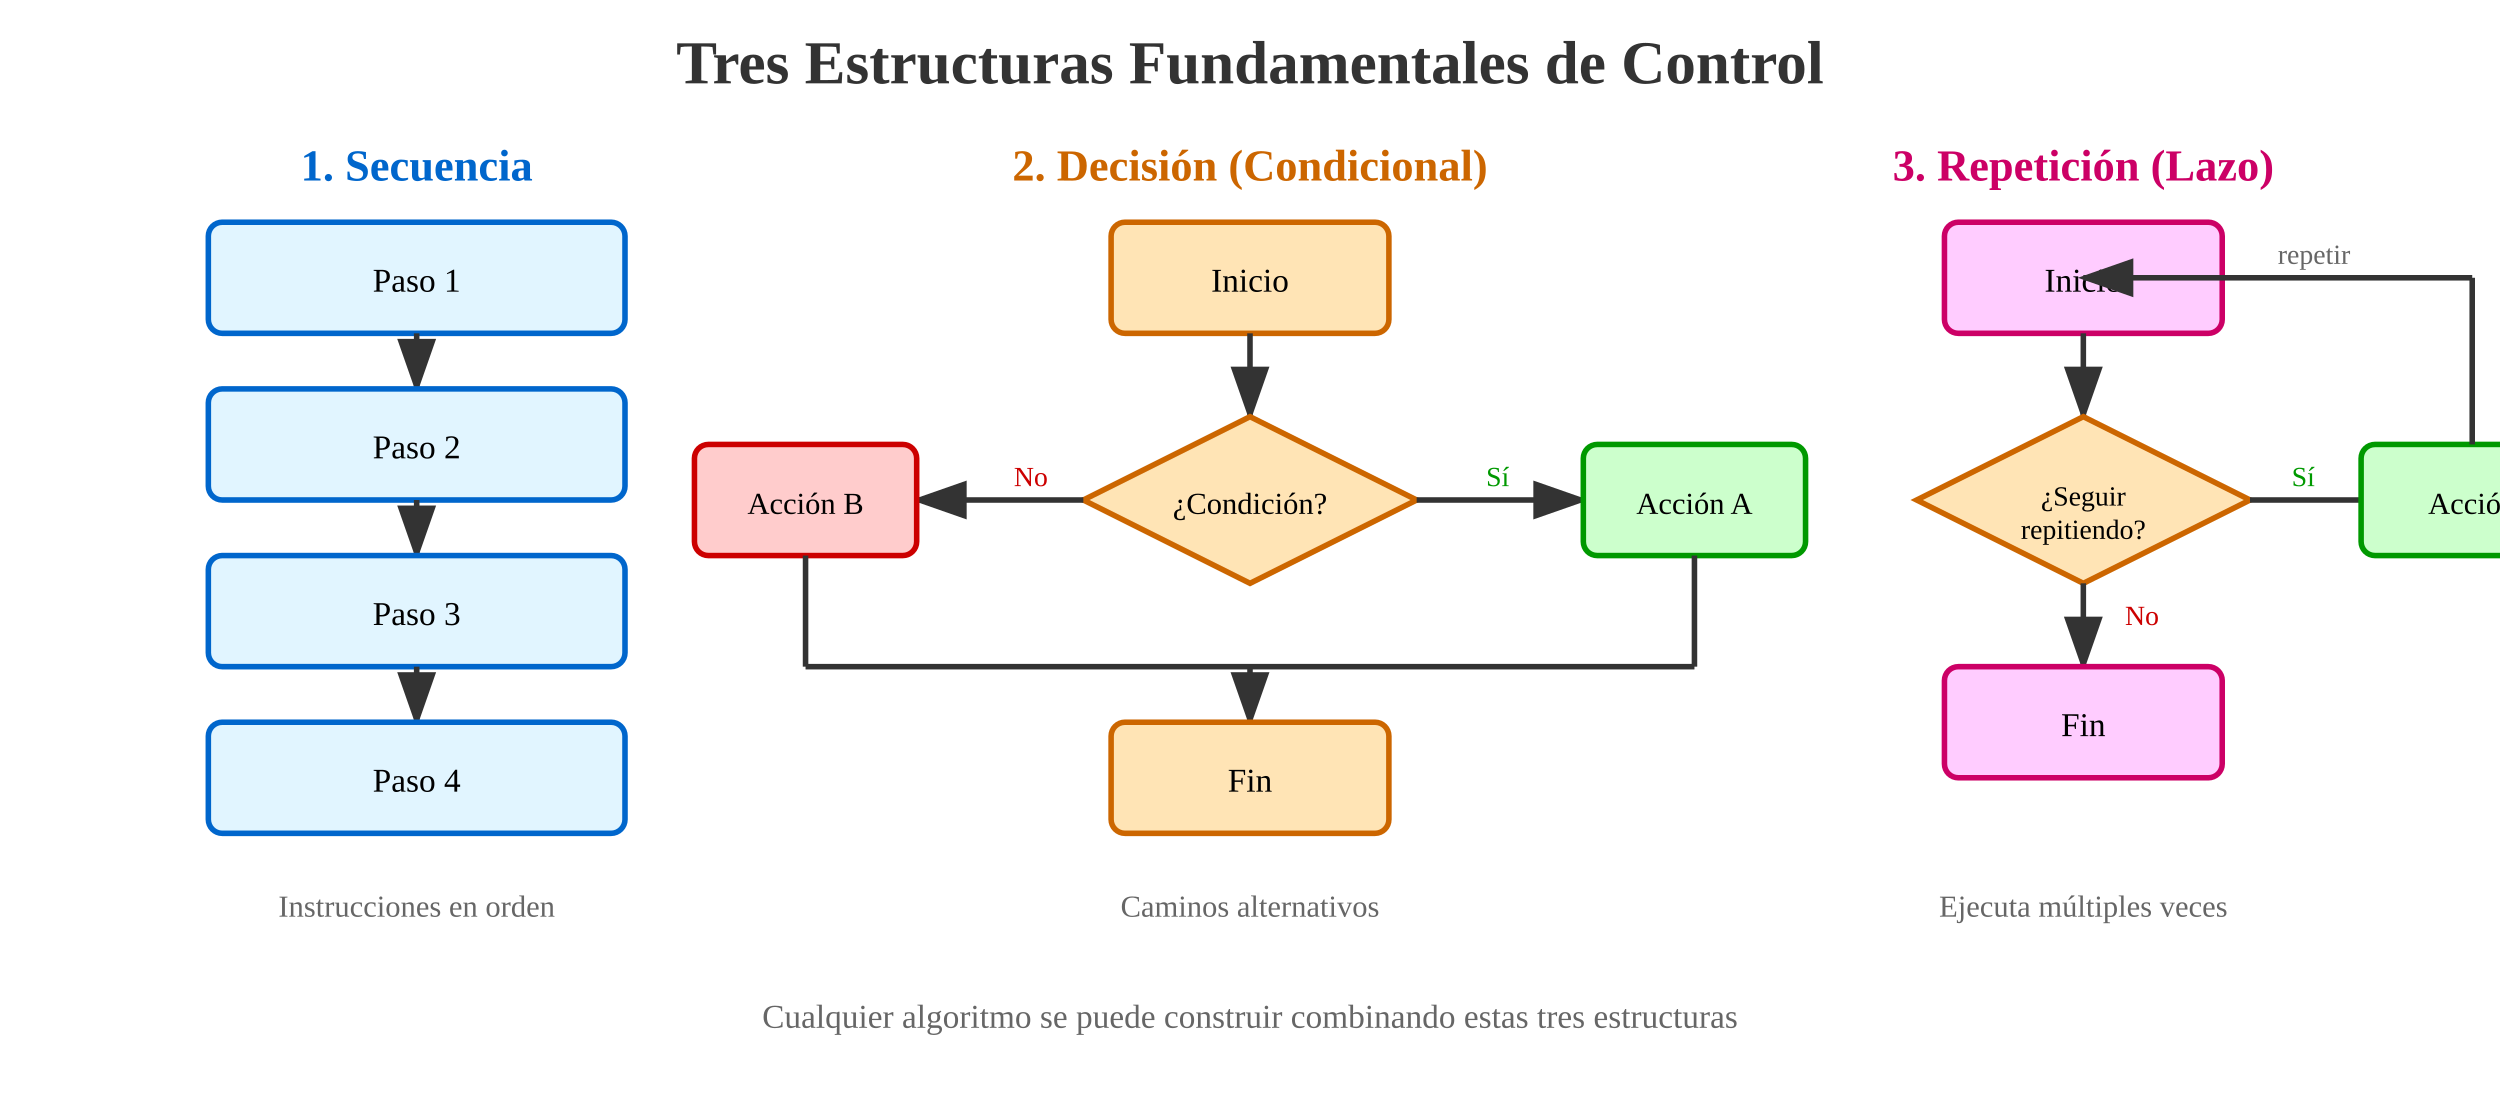
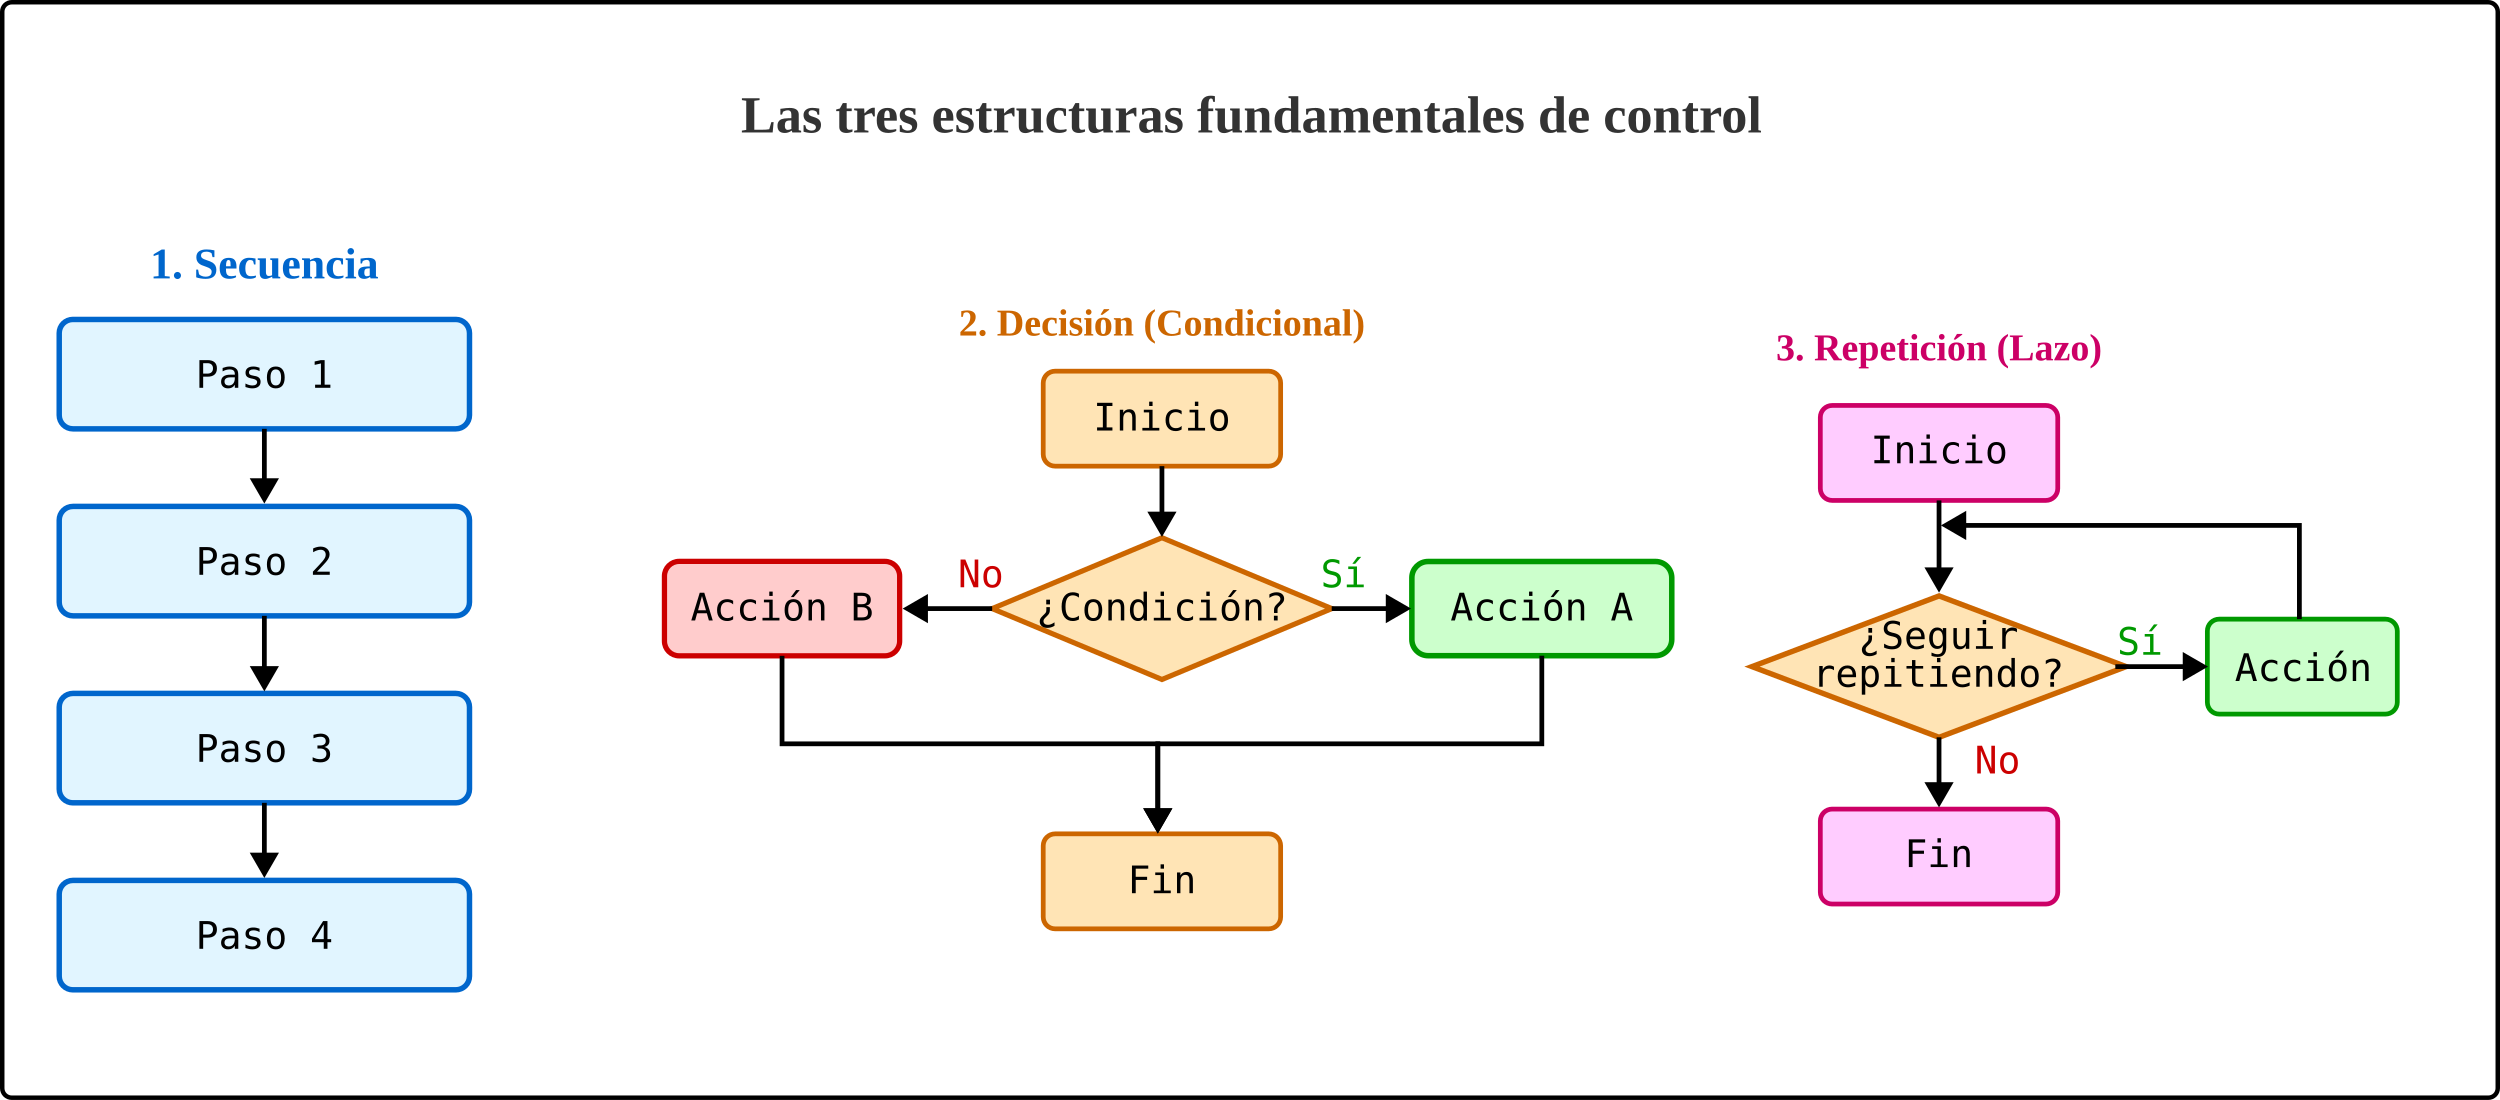
- <svg xmlns="http://www.w3.org/2000/svg" viewBox="0 0 900 400">
-   <defs>
+ <svg xmlns="http://www.w3.org/2000/svg" viewBox="0 0 1052.952 463.279" version="1.1" id="svg29" width="1052.952" height="463.279">
+   <defs id="defs1">
+     <marker style="overflow:visible" id="Triangle" refX="0" refY="0" orient="auto-start-reverse" markerWidth="1" markerHeight="1" viewBox="0 0 1 1" preserveAspectRatio="xMidYMid">
+       <path transform="scale(0.5)" style="fill:context-stroke;fill-rule:evenodd;stroke:context-stroke;stroke-width:1pt" d="M 5.77,0 -2.88,5 V -5 Z" id="path135" />
+     </marker>
    <marker id="arrow3" markerWidth="10" markerHeight="7" refX="9" refY="3.5" orient="auto">
-       <polygon points="0 0, 10 3.5, 0 7" fill="#333" />
+       <polygon points="0,7 0,0 10,3.5 " fill="#333333" id="polygon1" />
    </marker>
  </defs>
-   <text x="450" y="30" font-size="22" font-weight="bold" text-anchor="middle" fill="#333">Tres Estructuras Fundamentales de Control</text>
-   <g>
-     <text x="150" y="65" font-size="16" font-weight="bold" text-anchor="middle" fill="#0066cc">1. Secuencia</text>
-     <rect x="75" y="80" width="150" height="40" rx="5" fill="#e1f5ff" stroke="#0066cc" stroke-width="2" />
-     <text x="150" y="105" font-size="12" text-anchor="middle">Paso 1</text>
-     <line x1="150" y1="120" x2="150" y2="140" stroke="#333" stroke-width="2" marker-end="url(#arrow3)" />
-     <rect x="75" y="140" width="150" height="40" rx="5" fill="#e1f5ff" stroke="#0066cc" stroke-width="2" />
-     <text x="150" y="165" font-size="12" text-anchor="middle">Paso 2</text>
-     <line x1="150" y1="180" x2="150" y2="200" stroke="#333" stroke-width="2" marker-end="url(#arrow3)" />
-     <rect x="75" y="200" width="150" height="40" rx="5" fill="#e1f5ff" stroke="#0066cc" stroke-width="2" />
-     <text x="150" y="225" font-size="12" text-anchor="middle">Paso 3</text>
-     <line x1="150" y1="240" x2="150" y2="260" stroke="#333" stroke-width="2" marker-end="url(#arrow3)" />
-     <rect x="75" y="260" width="150" height="40" rx="5" fill="#e1f5ff" stroke="#0066cc" stroke-width="2" />
-     <text x="150" y="285" font-size="12" text-anchor="middle">Paso 4</text>
-     <text x="150" y="330" font-size="11" text-anchor="middle" fill="#666">Instrucciones en orden</text>
+   <text x="527.081" y="55.787" font-size="22px" font-weight="bold" text-anchor="middle" fill="#333333" id="text1">Las tres estructuras fundamentales de control</text>
+   <rect style="fill:none;stroke:#000000;stroke-width:1.885" id="rect30" width="1051.067" height="461.394" x="0.943" y="0.943" rx="4" />
+   <g id="g43" transform="translate(9.88013,15.84385)">
+     <text x="479.505" y="125.488" font-size="16px" font-weight="bold" text-anchor="middle" fill="#cc6600" id="text8">2. Decisión (Condicional)</text>
+     <rect x="429.505" y="140.488" width="100" height="40" rx="5" fill="#ffe4b5" stroke="#cc6600" stroke-width="2" id="rect8" />
+     <text x="479.505" y="165.488" font-size="12px" text-anchor="middle" id="text9" style="font-style:normal;font-variant:normal;font-weight:normal;font-stretch:normal;font-size:16px;font-family:Monospace;-inkscape-font-specification:'Monospace, Normal';font-variant-ligatures:normal;font-variant-caps:normal;font-variant-numeric:normal;font-variant-east-asian:normal">Inicio</text>
+     <path d="m 479.505,210.631 71.507,29.857 -71.507,29.857 -71.507,-29.857 z" fill="#ffe4b5" stroke="#cc6600" stroke-width="2.178" id="path9" />
+     <text x="479.505" y="245.488" font-size="11px" text-anchor="middle" id="text10" style="font-style:normal;font-variant:normal;font-weight:normal;font-stretch:normal;font-size:16px;font-family:Monospace;-inkscape-font-specification:'Monospace, Normal';font-variant-ligatures:normal;font-variant-caps:normal;font-variant-numeric:normal;font-variant-east-asian:normal">¿Condición?</text>
+     <text x="546.338" y="231.488" font-size="10px" fill="#009900" id="text11" style="font-style:normal;font-variant:normal;font-weight:normal;font-stretch:normal;font-size:16px;font-family:Monospace;-inkscape-font-specification:'Monospace, @wght=700';font-variant-ligatures:normal;font-variant-caps:normal;font-variant-numeric:normal;font-variant-east-asian:normal;font-variation-settings:'wght' 700">Sí</text>
+     <rect x="584.772" y="220.653" width="109.466" height="39.67" rx="6.842" fill="#ccffcc" stroke="#009900" stroke-width="2.33" id="rect11" />
+     <text x="639.505" y="245.488" font-size="11px" text-anchor="middle" id="text12" style="font-style:normal;font-variant:normal;font-weight:normal;font-stretch:normal;font-size:16px;font-family:Monospace;-inkscape-font-specification:'Monospace, Normal';font-variant-ligatures:normal;font-variant-caps:normal;font-variant-numeric:normal;font-variant-east-asian:normal">Acción A</text>
+     <text x="393.603" y="231.488" font-size="10px" fill="#cc0000" id="text13" style="font-style:normal;font-variant:normal;font-weight:normal;font-stretch:normal;font-size:16px;font-family:Monospace;-inkscape-font-specification:'Monospace, @wght=700';font-variant-ligatures:normal;font-variant-caps:normal;font-variant-numeric:normal;font-variant-east-asian:normal;font-variation-settings:'wght' 700">No</text>
+     <rect x="269.975" y="220.598" width="99.06" height="39.781" rx="6.191" fill="#ffcccc" stroke="#cc0000" stroke-width="2.219" id="rect13" />
+     <text x="319.505" y="245.488" font-size="11px" text-anchor="middle" id="text14" style="font-style:normal;font-variant:normal;font-weight:normal;font-stretch:normal;font-size:16px;font-family:Monospace;-inkscape-font-specification:'Monospace, Normal';font-variant-ligatures:normal;font-variant-caps:normal;font-variant-numeric:normal;font-variant-east-asian:normal">Acción B</text>
+     <rect x="429.505" y="335.36" width="100" height="40" rx="5" fill="#ffe4b5" stroke="#cc6600" stroke-width="2" id="rect17" />
+     <text x="479.505" y="360.36" font-size="12px" text-anchor="middle" id="text17" style="font-style:normal;font-variant:normal;font-weight:normal;font-stretch:normal;font-size:16px;font-family:Monospace;-inkscape-font-specification:'Monospace, Normal';font-variant-ligatures:normal;font-variant-caps:normal;font-variant-numeric:normal;font-variant-east-asian:normal">Fin</text>
+     <path style="fill:none;stroke:#000000;stroke-width:2;marker-end:url(#Triangle)" d="m 479.505,180.488 -2e-5,22.707" id="path31" />
+     <path style="fill:none;stroke:#000000;stroke-width:2;marker-end:url(#Triangle)" d="M 407.997,240.488 H 377.4" id="path32" />
+     <path style="fill:none;stroke:#000000;stroke-width:2;marker-end:url(#Triangle)" d="m 551.012,240.488 h 26.324" id="path33" />
+     <path style="fill:none;stroke:#000000;stroke-width:2;marker-end:url(#Triangle)" d="m 639.505,260.323 v 37.116 H 477.762 V 328.13" id="path34" />
+     <path style="fill:none;stroke:#000000;stroke-width:2;marker-end:url(#Triangle)" d="m 319.505,260.378 v 37.061 H 477.762 V 328.13" id="path35" />
  </g>
-   <g>
-     <text x="450" y="65" font-size="16" font-weight="bold" text-anchor="middle" fill="#cc6600">2. Decisión (Condicional)</text>
-     <rect x="400" y="80" width="100" height="40" rx="5" fill="#ffe4b5" stroke="#cc6600" stroke-width="2" />
-     <text x="450" y="105" font-size="12" text-anchor="middle">Inicio</text>
-     <line x1="450" y1="120" x2="450" y2="150" stroke="#333" stroke-width="2" marker-end="url(#arrow3)" />
-     <path d="M 450 150 L 510 180 L 450 210 L 390 180 Z" fill="#ffe4b5" stroke="#cc6600" stroke-width="2" />
-     <text x="450" y="185" font-size="11" text-anchor="middle">¿Condición?</text>
-     <line x1="510" y1="180" x2="570" y2="180" stroke="#333" stroke-width="2" marker-end="url(#arrow3)" />
-     <text x="535" y="175" font-size="10" fill="#009900">Sí</text>
-     <rect x="570" y="160" width="80" height="40" rx="5" fill="#ccffcc" stroke="#009900" stroke-width="2" />
-     <text x="610" y="185" font-size="11" text-anchor="middle">Acción A</text>
-     <line x1="390" y1="180" x2="330" y2="180" stroke="#333" stroke-width="2" marker-end="url(#arrow3)" />
-     <text x="365" y="175" font-size="10" fill="#cc0000">No</text>
-     <rect x="250" y="160" width="80" height="40" rx="5" fill="#ffcccc" stroke="#cc0000" stroke-width="2" />
-     <text x="290" y="185" font-size="11" text-anchor="middle">Acción B</text>
-     <line x1="610" y1="200" x2="610" y2="240" stroke="#333" stroke-width="2" />
-     <line x1="290" y1="200" x2="290" y2="240" stroke="#333" stroke-width="2" />
-     <line x1="290" y1="240" x2="610" y2="240" stroke="#333" stroke-width="2" />
-     <line x1="450" y1="240" x2="450" y2="260" stroke="#333" stroke-width="2" marker-end="url(#arrow3)" />
-     <rect x="400" y="260" width="100" height="40" rx="5" fill="#ffe4b5" stroke="#cc6600" stroke-width="2" />
-     <text x="450" y="285" font-size="12" text-anchor="middle">Fin</text>
-     <text x="450" y="330" font-size="11" text-anchor="middle" fill="#666">Caminos alternativos</text>
+   <g id="g42" transform="translate(1.1920929e-6,10.99204)">
+     <text x="111.341" y="106.27" font-size="18.431px" font-weight="bold" text-anchor="middle" fill="#0066cc" id="text2" style="stroke-width:1.152">1. Secuencia</text>
+     <g id="g38">
+       <rect x="24.944" y="123.549" width="172.794" height="46.079" rx="5.76" fill="#e1f5ff" stroke="#0066cc" stroke-width="2.304" id="rect2" />
+       <text x="111.341" y="152.348" font-size="13.824px" text-anchor="middle" id="text3" style="font-style:normal;font-variant:normal;font-weight:normal;font-stretch:normal;font-size:16px;font-family:Monospace;-inkscape-font-specification:'Monospace, Normal';font-variant-ligatures:normal;font-variant-caps:normal;font-variant-numeric:normal;font-variant-east-asian:normal;stroke-width:1.152">Paso 1</text>
+     </g>
+     <g id="g37" transform="translate(0,9.639725)">
+       <rect x="24.944" y="192.667" width="172.794" height="46.079" rx="5.76" fill="#e1f5ff" stroke="#0066cc" stroke-width="2.304" id="rect3" />
+       <text x="111.341" y="221.466" font-size="13.824px" text-anchor="middle" id="text4" style="font-style:normal;font-variant:normal;font-weight:normal;font-stretch:normal;font-size:16px;font-family:Monospace;-inkscape-font-specification:'Monospace, Normal';font-variant-ligatures:normal;font-variant-caps:normal;font-variant-numeric:normal;font-variant-east-asian:normal;stroke-width:1.152">Paso 2</text>
+     </g>
+     <g id="g36" transform="translate(0,19.27947)">
+       <rect x="24.944" y="261.785" width="172.794" height="46.079" rx="5.76" fill="#e1f5ff" stroke="#0066cc" stroke-width="2.304" id="rect4" />
+       <text x="111.341" y="290.584" font-size="13.824px" text-anchor="middle" id="text5" style="font-style:normal;font-variant:normal;font-weight:normal;font-stretch:normal;font-size:16px;font-family:Monospace;-inkscape-font-specification:'Monospace, Normal';font-variant-ligatures:normal;font-variant-caps:normal;font-variant-numeric:normal;font-variant-east-asian:normal;stroke-width:1.152">Paso 3</text>
+     </g>
+     <g id="g35">
+       <rect x="24.944" y="359.822" width="172.794" height="46.079" rx="5.76" fill="#e1f5ff" stroke="#0066cc" stroke-width="2.304" id="rect5" />
+       <text x="111.341" y="388.621" font-size="13.824px" text-anchor="middle" id="text6" style="font-style:normal;font-variant:normal;font-weight:normal;font-stretch:normal;font-size:16px;font-family:Monospace;-inkscape-font-specification:'Monospace, Normal';font-variant-ligatures:normal;font-variant-caps:normal;font-variant-numeric:normal;font-variant-east-asian:normal;stroke-width:1.152">Paso 4</text>
+     </g>
+     <path style="font-variation-settings:'wght' 700;fill:none;stroke:#000000;stroke-width:2;marker-end:url(#Triangle)" d="M 111.341,169.628 V 193.998" id="path38" />
+     <path style="font-variation-settings:'wght' 700;fill:none;stroke:#000000;stroke-width:2;marker-end:url(#Triangle)" d="m 111.341,248.385 v 24.724" id="path39" />
+     <path style="font-variation-settings:'wght' 700;fill:none;stroke:#000000;stroke-width:2;marker-end:url(#Triangle)" d="M 111.341,327.143 V 351.69" id="path40" />
  </g>
-   <g>
-     <text x="750" y="65" font-size="16" font-weight="bold" text-anchor="middle" fill="#cc0066">3. Repetición (Lazo)</text>
-     <rect x="700" y="80" width="100" height="40" rx="5" fill="#ffccff" stroke="#cc0066" stroke-width="2" />
-     <text x="750" y="105" font-size="12" text-anchor="middle">Inicio</text>
-     <line x1="750" y1="120" x2="750" y2="150" stroke="#333" stroke-width="2" marker-end="url(#arrow3)" />
-     <path d="M 750 150 L 810 180 L 750 210 L 690 180 Z" fill="#ffe4b5" stroke="#cc6600" stroke-width="2" />
-     <text x="750" y="182" font-size="10" text-anchor="middle">¿Seguir</text>
-     <text x="750" y="194" font-size="10" text-anchor="middle">repitiendo?</text>
-     <line x1="810" y1="180" x2="850" y2="180" stroke="#333" stroke-width="2" />
-     <text x="825" y="175" font-size="10" fill="#009900">Sí</text>
-     <rect x="850" y="160" width="80" height="40" rx="5" fill="#ccffcc" stroke="#009900" stroke-width="2" />
-     <text x="890" y="185" font-size="11" text-anchor="middle">Acción</text>
-     <line x1="890" y1="160" x2="890" y2="100" stroke="#333" stroke-width="2" />
-     <line x1="890" y1="100" x2="750" y2="100" stroke="#333" stroke-width="2" marker-end="url(#arrow3)" />
-     <text x="820" y="95" font-size="10" fill="#666">repetir</text>
-     <line x1="750" y1="210" x2="750" y2="240" stroke="#333" stroke-width="2" marker-end="url(#arrow3)" />
-     <text x="765" y="225" font-size="10" fill="#cc0000">No</text>
-     <rect x="700" y="240" width="100" height="40" rx="5" fill="#ffccff" stroke="#cc0066" stroke-width="2" />
-     <text x="750" y="265" font-size="12" text-anchor="middle">Fin</text>
-     <text x="750" y="330" font-size="11" text-anchor="middle" fill="#666">Ejecuta múltiples veces</text>
+   <g id="g44" transform="translate(1.1920929e-6,26.27982)">
+     <text x="816.685" y="125.488" font-size="16px" font-weight="bold" text-anchor="middle" fill="#cc0066" id="text19">3. Repetición (Lazo)</text>
+     <rect x="766.685" y="144.488" width="100" height="40" rx="5" fill="#ffccff" stroke="#cc0066" stroke-width="2" id="rect19" />
+     <text x="816.768" y="168.85" font-size="12px" text-anchor="middle" id="text20" style="font-style:normal;font-variant:normal;font-weight:normal;font-stretch:normal;font-size:16px;font-family:Monospace;-inkscape-font-specification:'Monospace, Normal';font-variant-ligatures:normal;font-variant-caps:normal;font-variant-numeric:normal;font-variant-east-asian:normal">Inicio</text>
+     <path d="m 816.684,224.715 78.781,29.773 -78.781,29.773 -78.781,-29.773 z" fill="#ffe4b5" stroke="#cc6600" stroke-width="2.283" id="path20" />
+     <text x="816.39" y="246.973" font-size="10px" text-anchor="middle" id="text21" style="font-style:normal;font-variant:normal;font-weight:normal;font-stretch:normal;font-size:16px;font-family:Monospace;-inkscape-font-specification:'Monospace, Normal';font-variant-ligatures:normal;font-variant-caps:normal;font-variant-numeric:normal;font-variant-east-asian:normal">¿Seguir</text>
+     <text x="816.39" y="262.973" font-size="10px" text-anchor="middle" id="text22" style="font-style:normal;font-variant:normal;font-weight:normal;font-stretch:normal;font-size:16px;font-family:Monospace;-inkscape-font-specification:'Monospace, Normal';font-variant-ligatures:normal;font-variant-caps:normal;font-variant-numeric:normal;font-variant-east-asian:normal">repitiendo?</text>
+     <text x="891.685" y="249.488" font-size="10px" fill="#009900" id="text23" style="font-style:normal;font-variant:normal;font-weight:normal;font-stretch:normal;font-size:16px;font-family:Monospace;-inkscape-font-specification:'Monospace, @wght=700';font-variant-ligatures:normal;font-variant-caps:normal;font-variant-numeric:normal;font-variant-east-asian:normal;font-variation-settings:'wght' 700">Sí</text>
+     <rect x="929.697" y="234.488" width="80" height="40" rx="5" fill="#ccffcc" stroke="#009900" stroke-width="2" id="rect23" />
+     <text x="970.137" y="260.536" font-size="11px" text-anchor="middle" id="text24" style="font-style:normal;font-variant:normal;font-weight:normal;font-stretch:normal;font-size:16px;font-family:Monospace;-inkscape-font-specification:'Monospace, Normal';font-variant-ligatures:normal;font-variant-caps:normal;font-variant-numeric:normal;font-variant-east-asian:normal">Acción</text>
+     <text x="831.685" y="299.488" font-size="10px" fill="#cc0000" id="text26" style="font-style:normal;font-variant:normal;font-weight:normal;font-stretch:normal;font-size:16px;font-family:Monospace;-inkscape-font-specification:'Monospace, @wght=700';font-variant-ligatures:normal;font-variant-caps:normal;font-variant-numeric:normal;font-variant-east-asian:normal;font-variation-settings:'wght' 700">No</text>
+     <rect x="766.685" y="314.488" width="100" height="40" rx="5" fill="#ffccff" stroke="#cc0066" stroke-width="2" id="rect26" />
+     <text x="816.588" y="338.91" font-size="12px" text-anchor="middle" id="text27" style="font-style:normal;font-variant:normal;font-weight:normal;font-stretch:normal;font-size:16px;font-family:Monospace;-inkscape-font-specification:'Monospace, Normal';font-variant-ligatures:normal;font-variant-caps:normal;font-variant-numeric:normal;font-variant-east-asian:normal">Fin</text>
+     <path style="fill:none;stroke:#000000;stroke-width:2;marker-end:url(#Triangle)" d="M 968.458,234.488 V 195.013 H 824.585" id="path29" />
+     <path style="fill:none;stroke:#000000;stroke-width:2;marker-end:url(#Triangle)" d="m 890.937,254.488 h 31.944" id="path30" />
+     <path style="font-variation-settings:'wght' 700;fill:none;stroke:#000000;stroke-width:2;marker-end:url(#Triangle)" d="m 816.685,184.488 -1e-5,31.742" id="path41" />
+     <path style="font-variation-settings:'wght' 700;fill:none;stroke:#000000;stroke-width:2;marker-end:url(#Triangle)" d="m 816.684,284.261 1e-5,22.449" id="path42" />
  </g>
-   <text x="450" y="370" font-size="12" text-anchor="middle" fill="#666">Cualquier algoritmo se puede construir combinando estas tres estructuras</text>
</svg>
